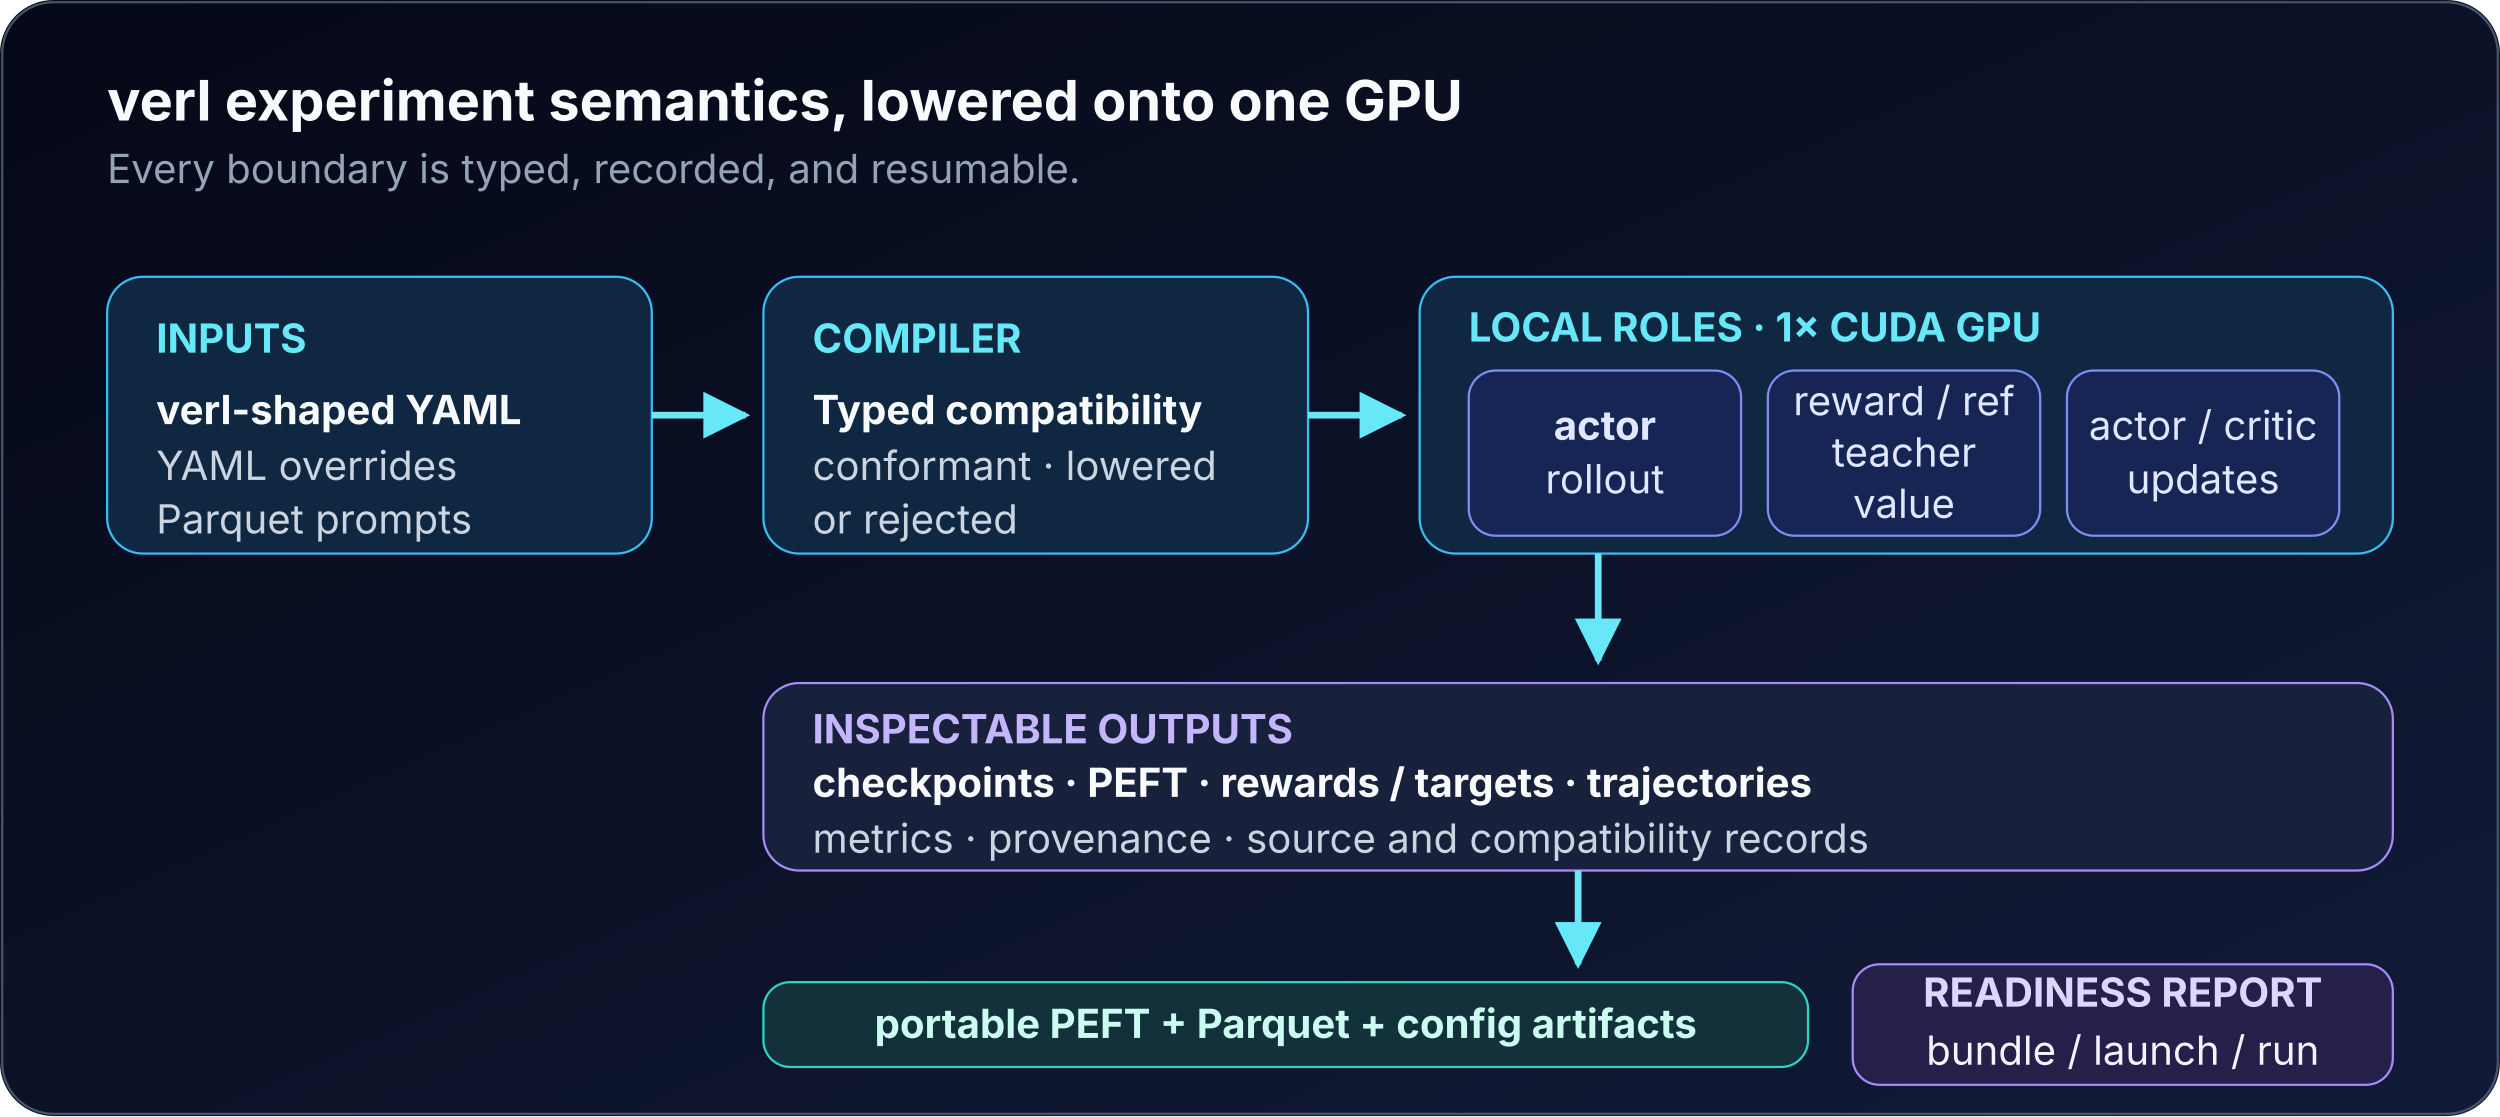
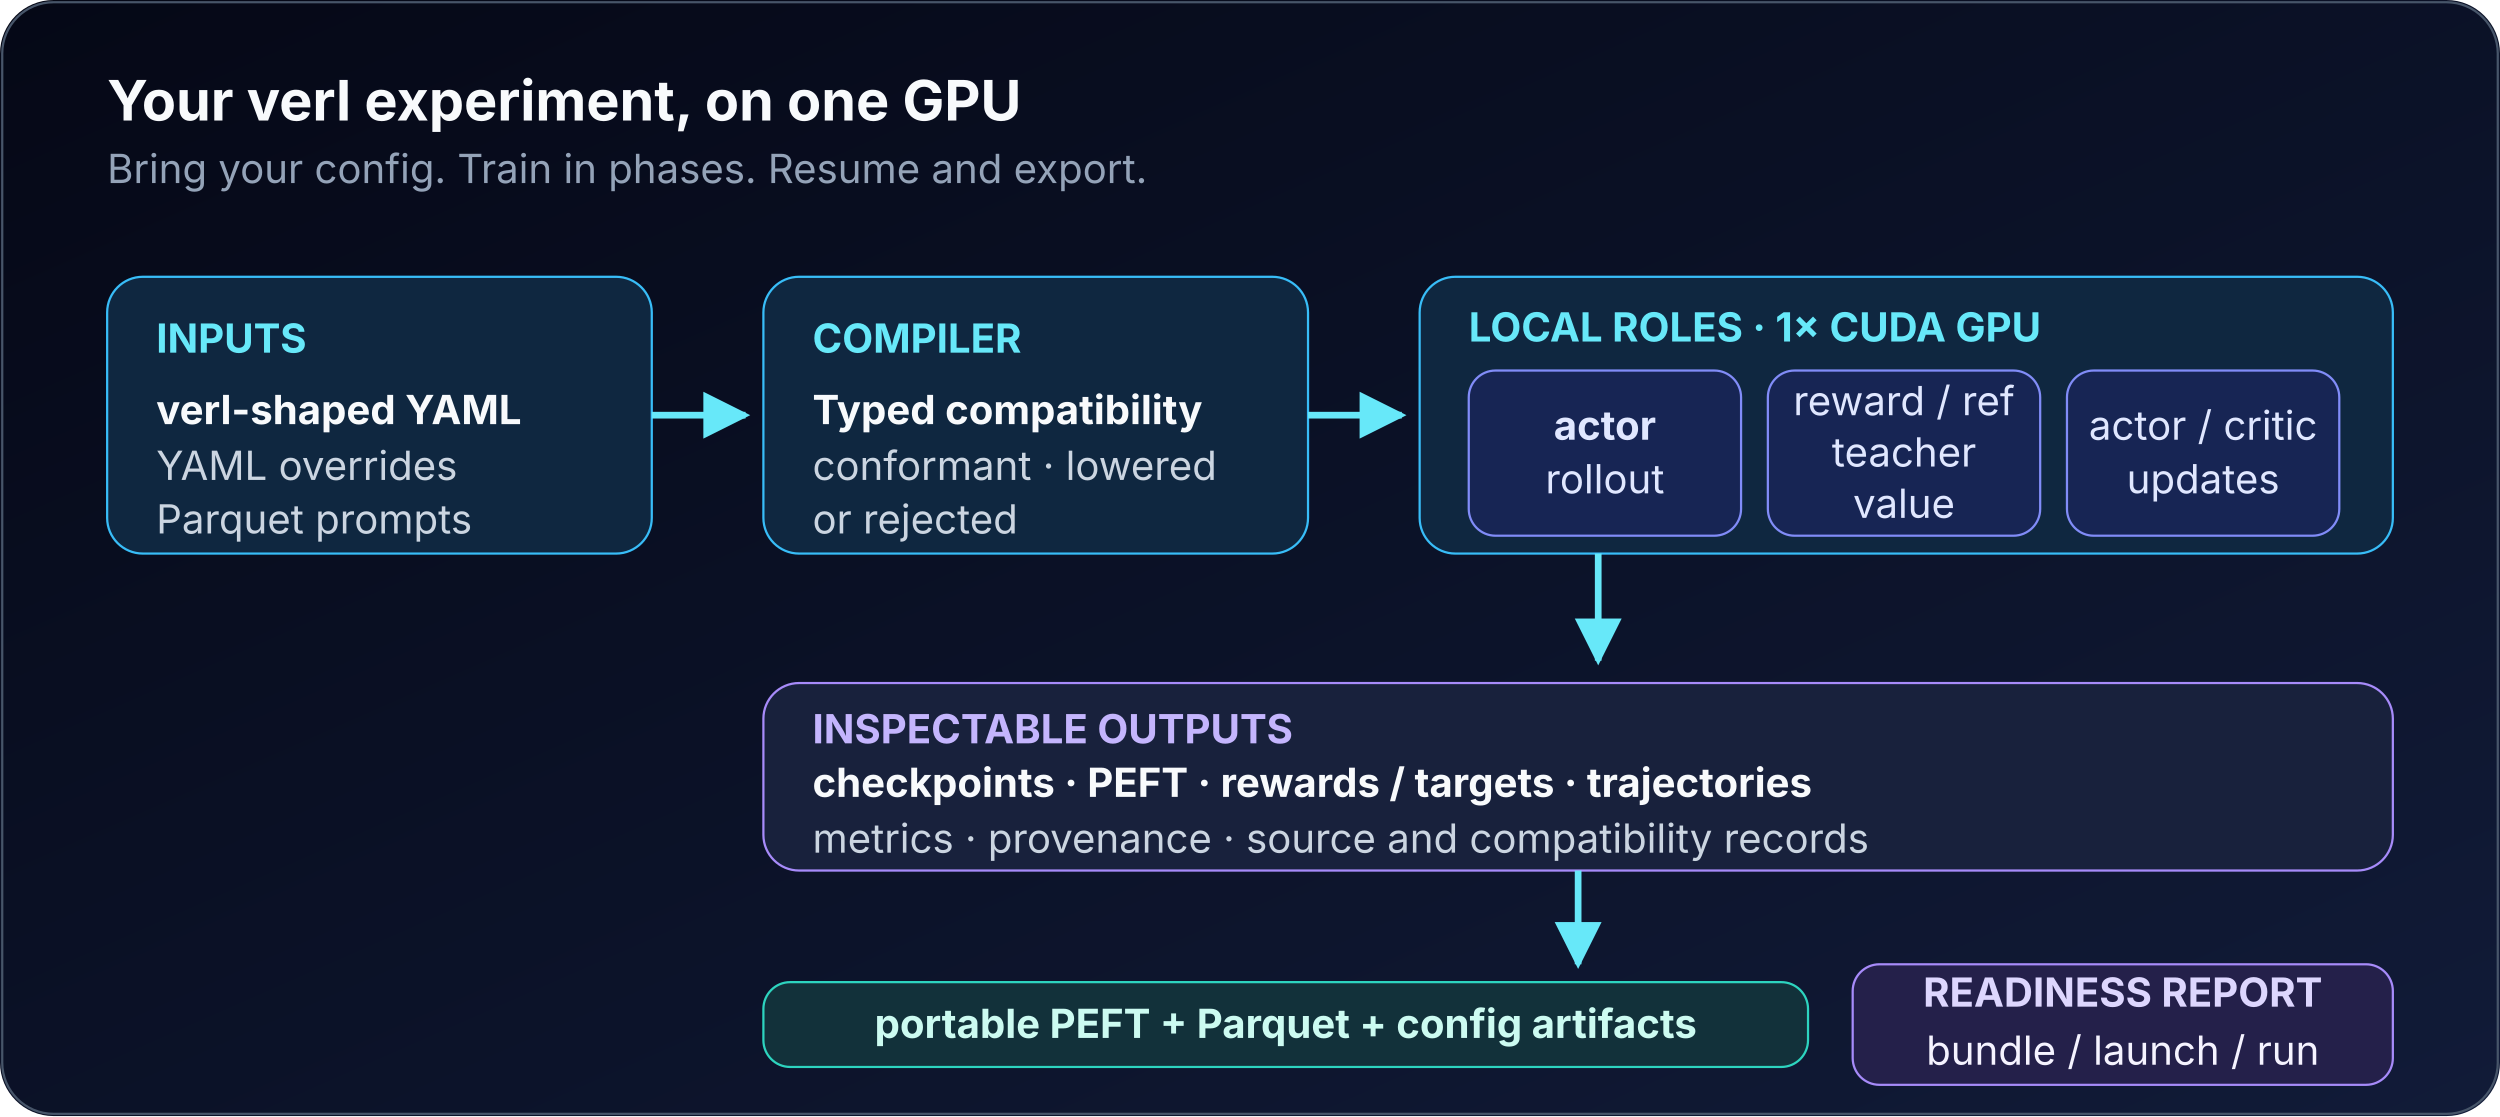
<svg xmlns="http://www.w3.org/2000/svg" viewBox="0 0 1120 500" role="img" aria-labelledby="title desc">
  <defs>
    <linearGradient id="bg" x1="0" y1="0" x2="1" y2="1">
      <stop stop-color="#050816" />
      <stop offset="1" stop-color="#111b38" />
    </linearGradient>
    <linearGradient id="accent" x1="0" y1="0" x2="1" y2="0">
      <stop stop-color="#22d3ee" />
      <stop offset="1" stop-color="#a78bfa" />
    </linearGradient>
    <marker id="arrow" viewBox="0 0 10 10" refX="9" refY="5" markerWidth="7" markerHeight="7" orient="auto-start-reverse">
      <path d="M0 0l10 5-10 5z" fill="#67e8f9" />
    </marker>
  </defs>
  <rect width="1120" height="500" rx="24" fill="url(#bg)" />
  <rect x="1" y="1" width="1118" height="498" rx="23" fill="none" stroke="#475569" />
  <g font-family="Inter,DejaVu Sans,Segoe UI,sans-serif">
-     <text x="48" y="54" fill="#f8fafc" font-size="25" font-weight="750">verl experiment semantics, lowered onto one GPU</text>
-     <text x="48" y="82" fill="#94a3b8" font-size="18">Every boundary is typed, recorded, and resumable.</text>
+     <text x="48" y="54" fill="#f8fafc" font-size="25" font-weight="750">Your verl experiment, on one GPU</text>
+     <text x="48" y="82" fill="#94a3b8" font-size="18">Bring your config. Train in phases. Resume and export.</text>
    <g fill="#0f2740" stroke="#38bdf8">
      <rect x="48" y="124" width="244" height="124" rx="16" />
      <rect x="342" y="124" width="244" height="124" rx="16" />
      <rect x="636" y="124" width="436" height="124" rx="16" />
    </g>
    <text x="70" y="158" fill="#67e8f9" font-size="18" font-weight="700">INPUTS</text>
    <text x="70" y="190" fill="#f8fafc" font-size="18" font-weight="700">verl-shaped YAML</text>
    <text x="70" y="215" fill="#cbd5e1" font-size="18">YAML overrides</text>
    <text x="70" y="239" fill="#cbd5e1" font-size="18">Parquet prompts</text>
    <text x="364" y="158" fill="#67e8f9" font-size="18" font-weight="700">COMPILER</text>
    <text x="364" y="190" fill="#f8fafc" font-size="18" font-weight="700">Typed compatibility</text>
    <text x="364" y="215" fill="#cbd5e1" font-size="18">conformant · lowered</text>
    <text x="364" y="239" fill="#cbd5e1" font-size="18">or rejected</text>
    <text x="658" y="153" fill="#67e8f9" font-size="18" font-weight="700">LOCAL ROLES · 1× CUDA GPU</text>
    <g fill="#172554" stroke="#818cf8">
      <rect x="658" y="166" width="122" height="74" rx="12" />
      <rect x="792" y="166" width="122" height="74" rx="12" />
      <rect x="926" y="166" width="122" height="74" rx="12" />
    </g>
    <text x="719" y="197" text-anchor="middle" fill="#e0e7ff" font-size="18" font-weight="650">actor</text>
    <text x="719" y="221" text-anchor="middle" fill="#e0e7ff" font-size="18">rollout</text>
    <text x="853" y="186" text-anchor="middle" fill="#e0e7ff" font-size="18">reward / ref</text>
    <text x="853" y="209" text-anchor="middle" fill="#e0e7ff" font-size="18">teacher</text>
    <text x="853" y="232" text-anchor="middle" fill="#e0e7ff" font-size="18">value</text>
    <text x="987" y="197" text-anchor="middle" fill="#e0e7ff" font-size="18">actor / critic</text>
    <text x="987" y="221" text-anchor="middle" fill="#e0e7ff" font-size="18">updates</text>
    <path d="M292 186h42" stroke="#67e8f9" stroke-width="3" marker-end="url(#arrow)" />
    <path d="M586 186h42" stroke="#67e8f9" stroke-width="3" marker-end="url(#arrow)" />
    <path d="M716 248v48" stroke="#67e8f9" stroke-width="3" marker-end="url(#arrow)" />
    <rect x="342" y="306" width="730" height="84" rx="16" fill="#18213c" stroke="#a78bfa" />
    <text x="364" y="333" fill="#c4b5fd" font-size="18" font-weight="700">INSPECTABLE OUTPUTS</text>
    <text x="364" y="357" fill="#f8fafc" font-size="18" font-weight="650">checkpoints · PEFT · rewards / targets · trajectories</text>
    <text x="364" y="382" fill="#cbd5e1" font-size="18">metrics · provenance · source and compatibility records</text>
    <path d="M707 390v42" stroke="#67e8f9" stroke-width="3" marker-end="url(#arrow)" />
    <rect x="342" y="440" width="468" height="38" rx="12" fill="#12313a" stroke="#2dd4bf" />
    <text x="576" y="465" text-anchor="middle" fill="#ccfbf1" font-size="18" font-weight="700">portable PEFT + Parquet + config artifacts</text>
    <rect x="830" y="432" width="242" height="54" rx="12" fill="#24204a" stroke="#a78bfa" />
    <text x="951" y="451" text-anchor="middle" fill="#ddd6fe" font-size="18" font-weight="750">READINESS REPORT</text>
    <text x="951" y="477" text-anchor="middle" fill="#f5f3ff" font-size="18">bundle / launch / run</text>
  </g>
</svg>
